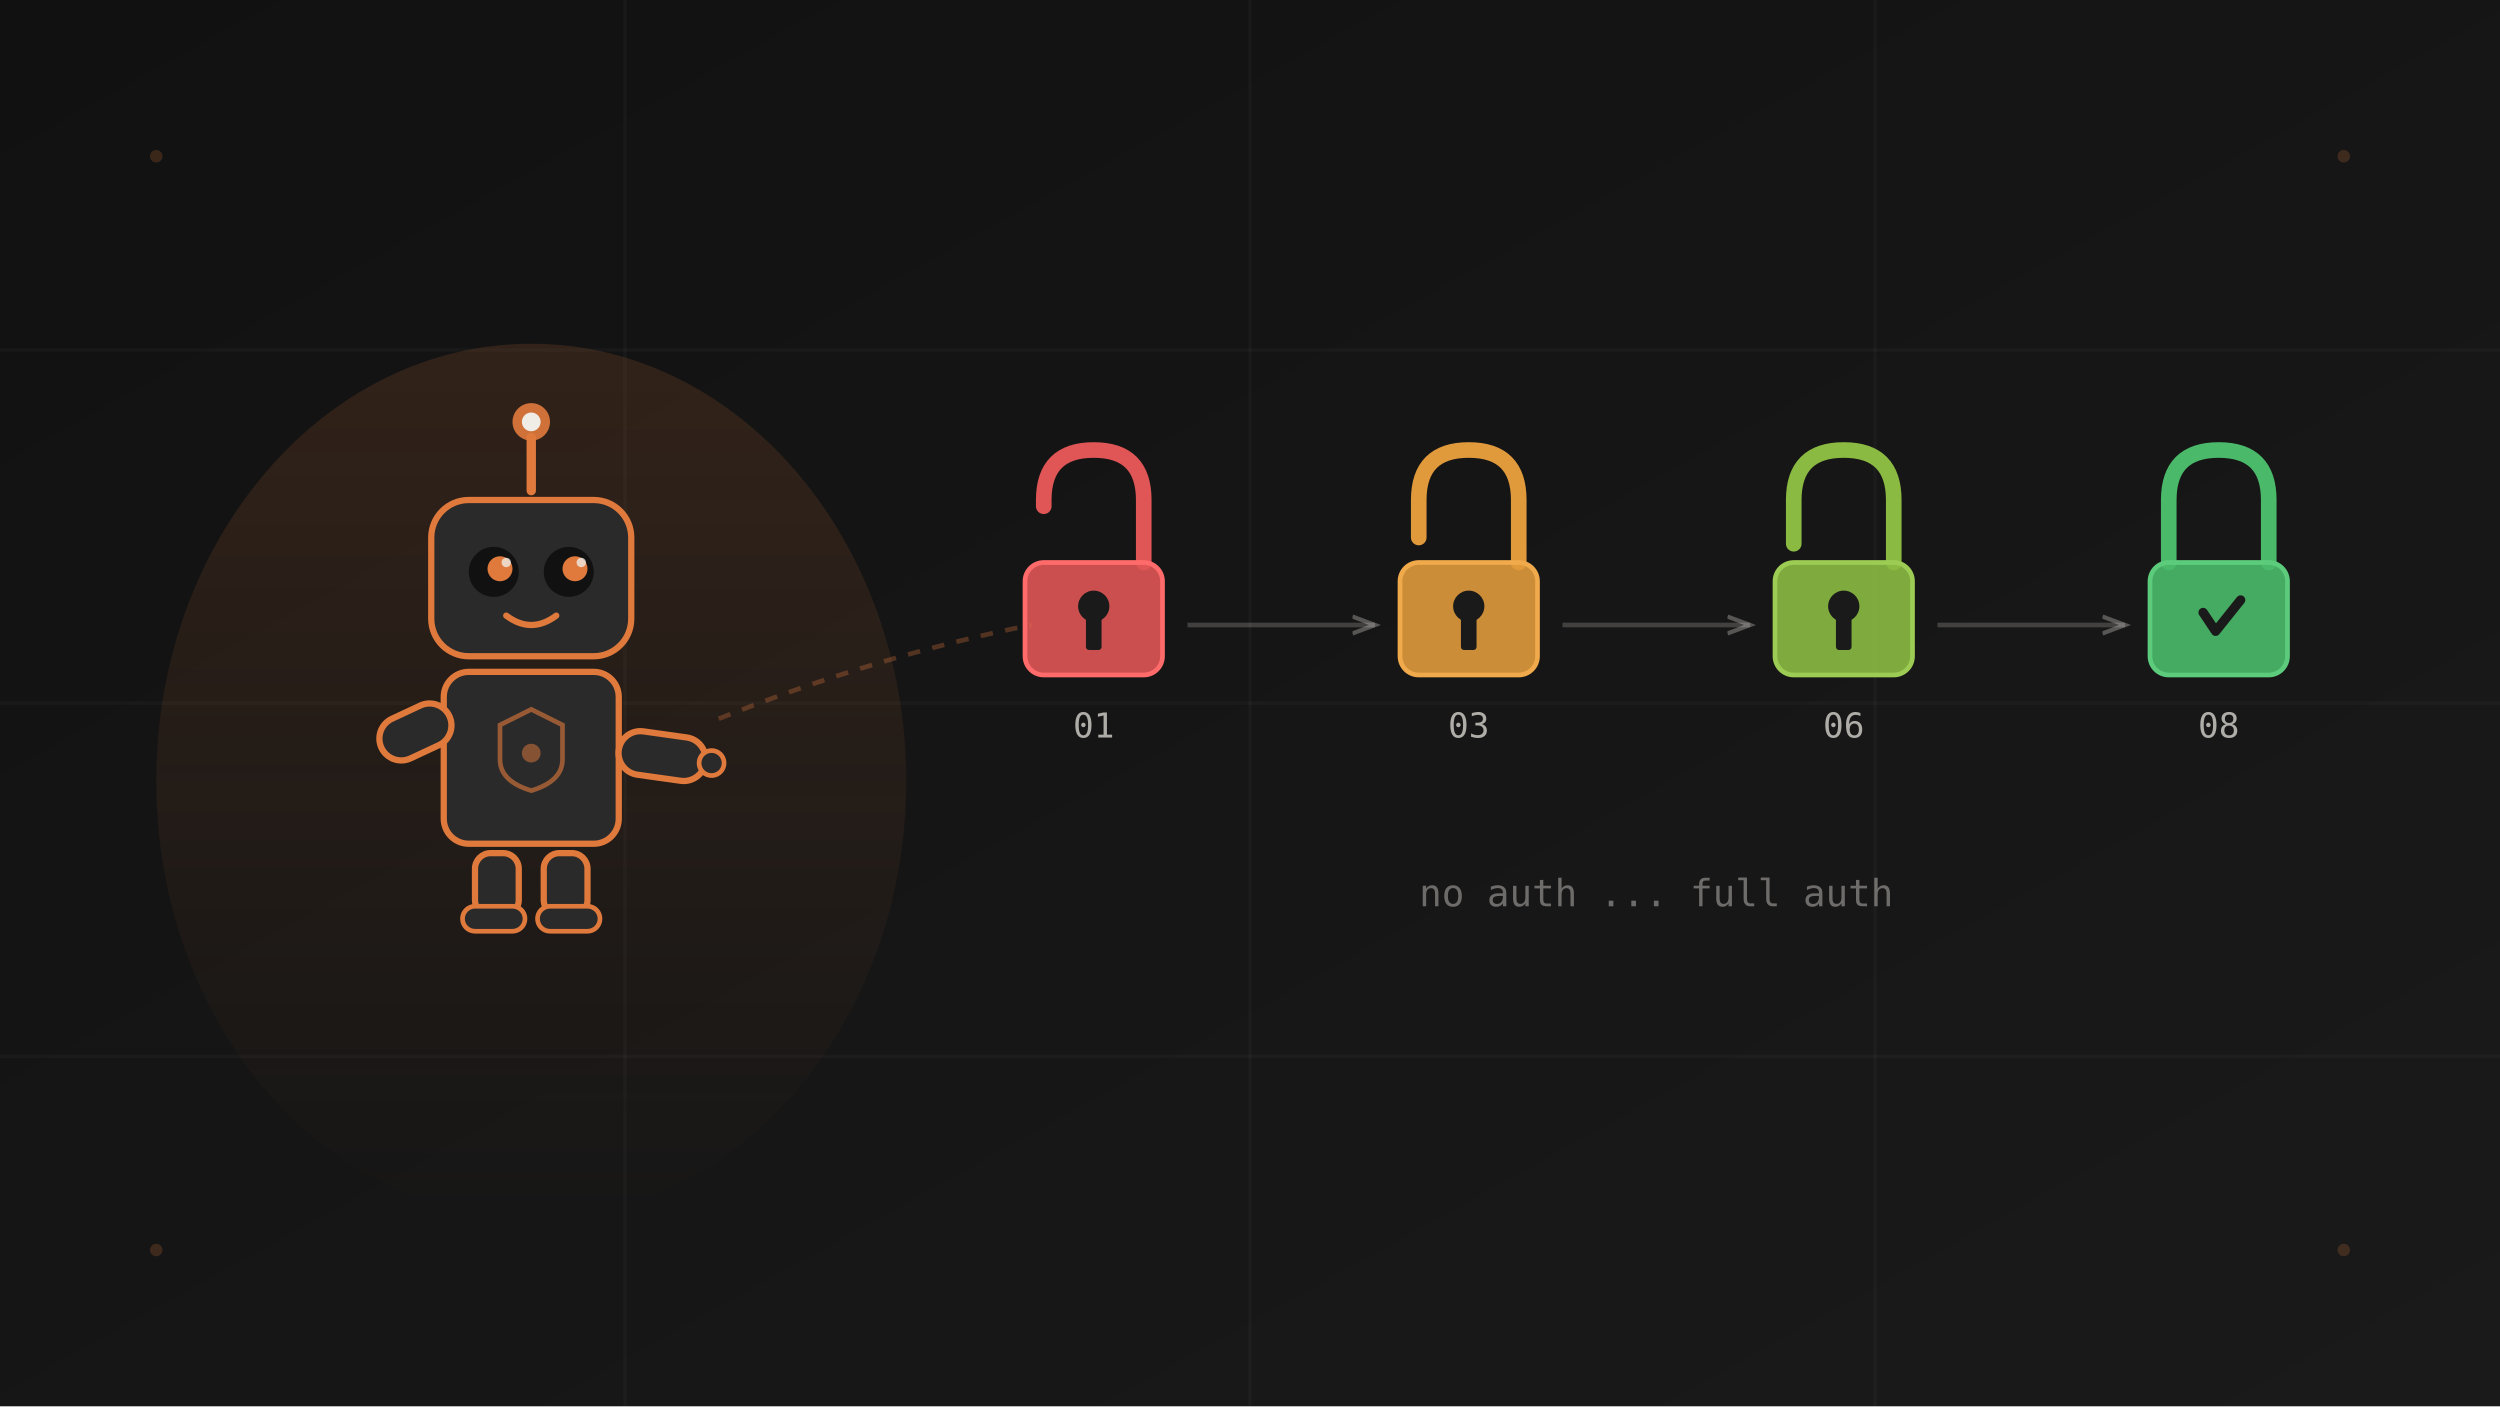
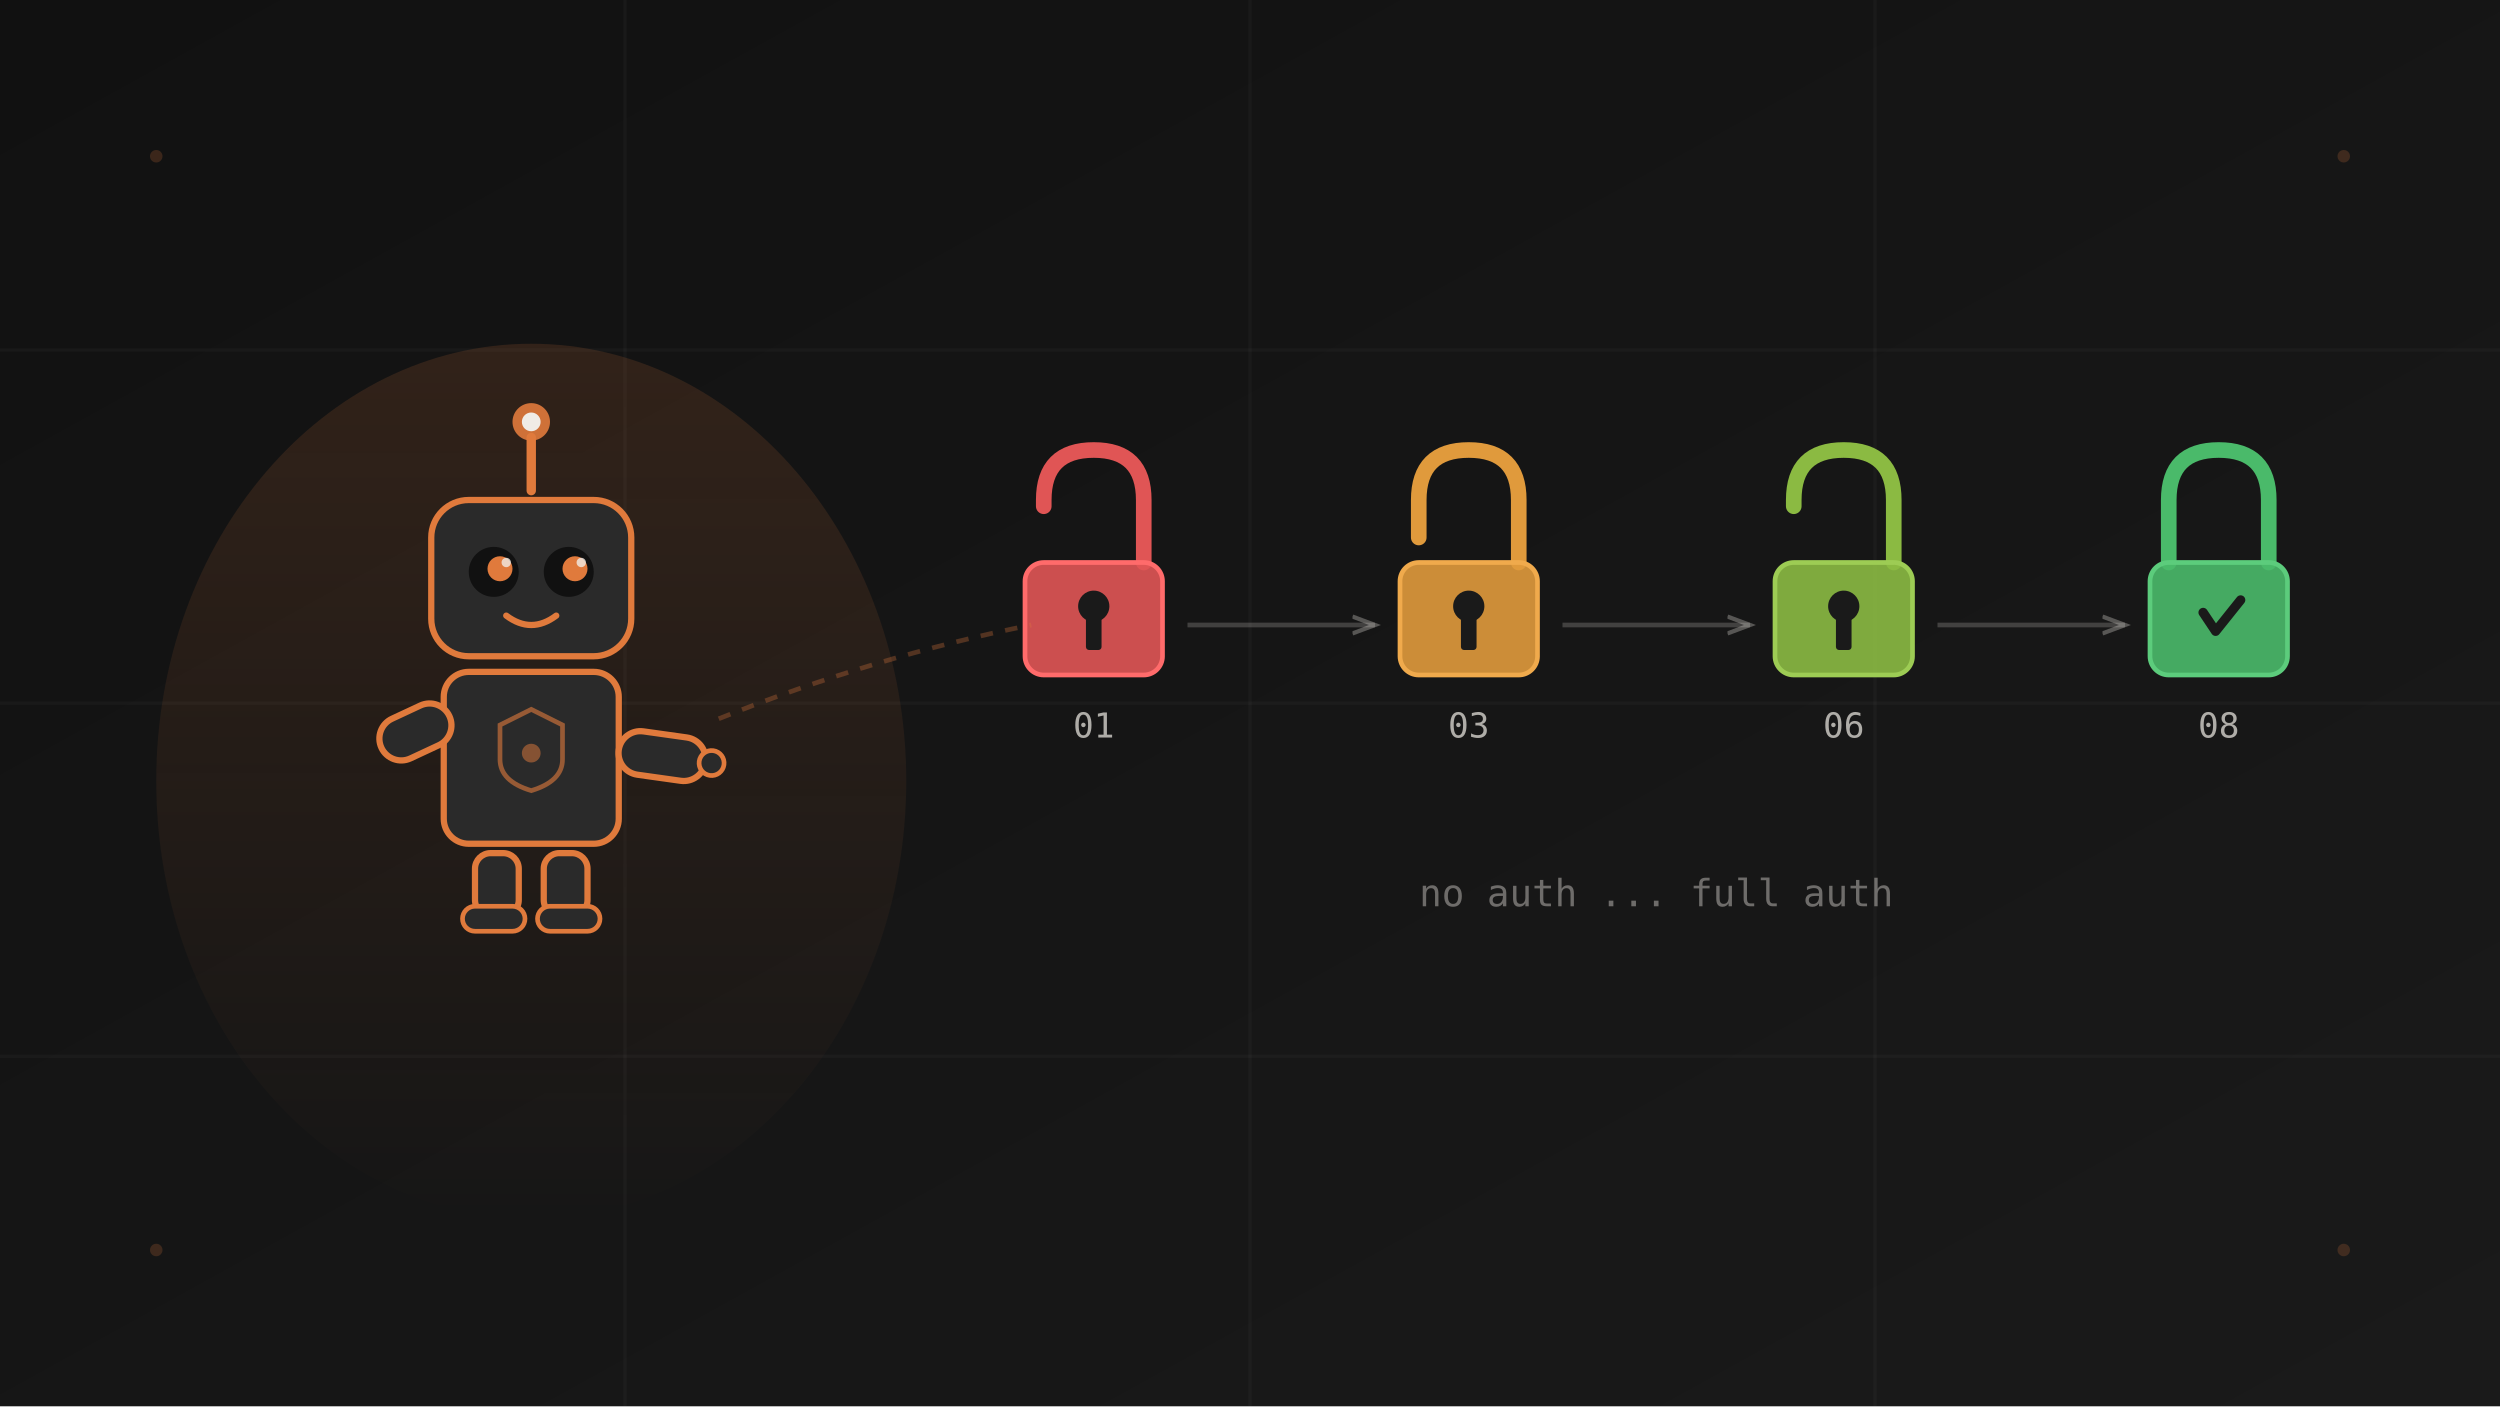
<svg xmlns="http://www.w3.org/2000/svg" viewBox="0 0 800 450">
  <defs>
    <linearGradient id="bg" x1="0" y1="0" x2="1" y2="1">
      <stop offset="0%" stop-color="#111111" />
      <stop offset="100%" stop-color="#1a1a1a" />
    </linearGradient>
    <linearGradient id="glow" x1="0.5" y1="0" x2="0.5" y2="1">
      <stop offset="0%" stop-color="#e07a3c" stop-opacity="0.15" />
      <stop offset="100%" stop-color="#e07a3c" stop-opacity="0" />
    </linearGradient>
  </defs>
  <rect width="800" height="450" fill="url(#bg)" />
  <g stroke="#ffffff" stroke-opacity="0.03" stroke-width="1">
    <line x1="0" y1="112" x2="800" y2="112" />
    <line x1="0" y1="225" x2="800" y2="225" />
    <line x1="0" y1="338" x2="800" y2="338" />
    <line x1="200" y1="0" x2="200" y2="450" />
    <line x1="400" y1="0" x2="400" y2="450" />
    <line x1="600" y1="0" x2="600" y2="450" />
  </g>
  <ellipse cx="170" cy="250" rx="120" ry="140" fill="url(#glow)" />
  <g transform="translate(170, 225)">
    <line x1="0" y1="-68" x2="0" y2="-85" stroke="#e07a3c" stroke-width="3" stroke-linecap="round" />
    <circle cx="0" cy="-90" r="6" fill="#e07a3c" opacity="0.9" />
    <circle cx="0" cy="-90" r="3" fill="#f0ece6" />
    <rect x="-32" y="-65" width="64" height="50" rx="12" fill="#2a2a2a" stroke="#e07a3c" stroke-width="2" />
    <circle cx="-12" cy="-42" r="8" fill="#111111" />
    <circle cx="12" cy="-42" r="8" fill="#111111" />
    <circle cx="-10" cy="-43" r="4" fill="#e07a3c" />
    <circle cx="14" cy="-43" r="4" fill="#e07a3c" />
    <circle cx="-8" cy="-45" r="1.5" fill="#f0ece6" opacity="0.8" />
    <circle cx="16" cy="-45" r="1.5" fill="#f0ece6" opacity="0.8" />
    <path d="M-8,-28 Q0,-22 8,-28" stroke="#e07a3c" stroke-width="2" fill="none" stroke-linecap="round" />
    <rect x="-28" y="-10" width="56" height="55" rx="8" fill="#2a2a2a" stroke="#e07a3c" stroke-width="2" />
    <path d="M0,2 L-10,7 L-10,18 Q-10,25 0,28 Q10,25 10,18 L10,7 Z" fill="none" stroke="#e07a3c" stroke-width="1.5" opacity="0.6" />
    <circle cx="0" cy="16" r="3" fill="#e07a3c" opacity="0.5" />
    <g transform="rotate(-25, -28, 5)">
      <rect x="-50" y="-2" width="24" height="14" rx="7" fill="#2a2a2a" stroke="#e07a3c" stroke-width="2" />
    </g>
    <g transform="rotate(8, 28, 15)">
      <rect x="28" y="8" width="28" height="14" rx="7" fill="#2a2a2a" stroke="#e07a3c" stroke-width="2" />
      <circle cx="58" cy="15" r="4" fill="#2a2a2a" stroke="#e07a3c" stroke-width="1.5" />
    </g>
    <rect x="-18" y="48" width="14" height="20" rx="5" fill="#2a2a2a" stroke="#e07a3c" stroke-width="2" />
    <rect x="4" y="48" width="14" height="20" rx="5" fill="#2a2a2a" stroke="#e07a3c" stroke-width="2" />
    <rect x="-22" y="65" width="20" height="8" rx="4" fill="#2a2a2a" stroke="#e07a3c" stroke-width="1.5" />
    <rect x="2" y="65" width="20" height="8" rx="4" fill="#2a2a2a" stroke="#e07a3c" stroke-width="1.5" />
  </g>
  <g transform="translate(350, 200)">
    <path d="M-16,-38 L-16,-40 Q-16,-56 0,-56 Q16,-56 16,-40 L16,-20" stroke="#e05555" stroke-width="5" fill="none" stroke-linecap="round" />
    <rect x="-22" y="-20" width="44" height="36" rx="6" fill="#e05555" opacity="0.9" />
    <rect x="-22" y="-20" width="44" height="36" rx="6" fill="none" stroke="#ff6b6b" stroke-width="1.5" />
    <circle cx="0" cy="-6" r="5" fill="#1a1a1a" />
    <rect x="-2.5" y="-4" width="5" height="12" rx="1" fill="#1a1a1a" />
    <text x="0" y="36" text-anchor="middle" fill="#f0ece6" font-family="monospace" font-size="11" opacity="0.7">01</text>
  </g>
  <g transform="translate(470, 200)">
    <path d="M-16,-28 L-16,-40 Q-16,-56 0,-56 Q16,-56 16,-40 L16,-20" stroke="#e09a3c" stroke-width="5" fill="none" stroke-linecap="round" />
    <rect x="-22" y="-20" width="44" height="36" rx="6" fill="#e09a3c" opacity="0.9" />
    <rect x="-22" y="-20" width="44" height="36" rx="6" fill="none" stroke="#f0aa4c" stroke-width="1.5" />
    <circle cx="0" cy="-6" r="5" fill="#1a1a1a" />
    <rect x="-2.5" y="-4" width="5" height="12" rx="1" fill="#1a1a1a" />
    <text x="0" y="36" text-anchor="middle" fill="#f0ece6" font-family="monospace" font-size="11" opacity="0.7">03</text>
  </g>
  <g transform="translate(590, 200)">
-     <path d="M-16,-26 L-16,-40 Q-16,-56 0,-56 Q16,-56 16,-40 L16,-20" stroke="#8bba42" stroke-width="5" fill="none" stroke-linecap="round" />
+     <path d="M-16,-38 L-16,-40 Q-16,-56 0,-56 Q16,-56 16,-40 L16,-20" stroke="#8bba42" stroke-width="5" fill="none" stroke-linecap="round" />
    <rect x="-22" y="-20" width="44" height="36" rx="6" fill="#8bba42" opacity="0.9" />
    <rect x="-22" y="-20" width="44" height="36" rx="6" fill="none" stroke="#9dcc54" stroke-width="1.5" />
    <circle cx="0" cy="-6" r="5" fill="#1a1a1a" />
    <rect x="-2.5" y="-4" width="5" height="12" rx="1" fill="#1a1a1a" />
    <text x="0" y="36" text-anchor="middle" fill="#f0ece6" font-family="monospace" font-size="11" opacity="0.7">06</text>
  </g>
  <g transform="translate(710, 200)">
    <path d="M-16,-20 L-16,-40 Q-16,-56 0,-56 Q16,-56 16,-40 L16,-20" stroke="#4aba6a" stroke-width="5" fill="none" stroke-linecap="round" />
    <rect x="-22" y="-20" width="44" height="36" rx="6" fill="#4aba6a" opacity="0.9" />
    <rect x="-22" y="-20" width="44" height="36" rx="6" fill="none" stroke="#5ccc7c" stroke-width="1.5" />
    <path d="M-5,-4 L-1,2 L7,-8" stroke="#1a1a1a" stroke-width="3" fill="none" stroke-linecap="round" stroke-linejoin="round" />
    <text x="0" y="36" text-anchor="middle" fill="#f0ece6" font-family="monospace" font-size="11" opacity="0.7">08</text>
  </g>
  <g stroke="#f0ece6" stroke-opacity="0.2" stroke-width="1.5" fill="none">
    <path d="M380,200 L440,200" marker-end="url(#arrow)" />
    <path d="M500,200 L560,200" marker-end="url(#arrow)" />
    <path d="M620,200 L680,200" marker-end="url(#arrow)" />
  </g>
  <defs>
    <marker id="arrow" viewBox="0 0 10 10" refX="8" refY="5" markerWidth="6" markerHeight="6" orient="auto-start-reverse">
      <path d="M 0 2 L 8 5 L 0 8" fill="none" stroke="#f0ece6" stroke-opacity="0.3" stroke-width="1.5" />
    </marker>
  </defs>
  <path d="M230,230 Q280,210 330,200" stroke="#e07a3c" stroke-width="1.5" stroke-opacity="0.3" fill="none" stroke-dasharray="4,4" />
  <text x="530" y="290" text-anchor="middle" fill="#f0ece6" font-family="monospace" font-size="12" opacity="0.4">no auth  ...  full auth</text>
  <circle cx="50" cy="50" r="2" fill="#e07a3c" opacity="0.2" />
  <circle cx="750" cy="50" r="2" fill="#e07a3c" opacity="0.2" />
  <circle cx="50" cy="400" r="2" fill="#e07a3c" opacity="0.2" />
  <circle cx="750" cy="400" r="2" fill="#e07a3c" opacity="0.2" />
</svg>
